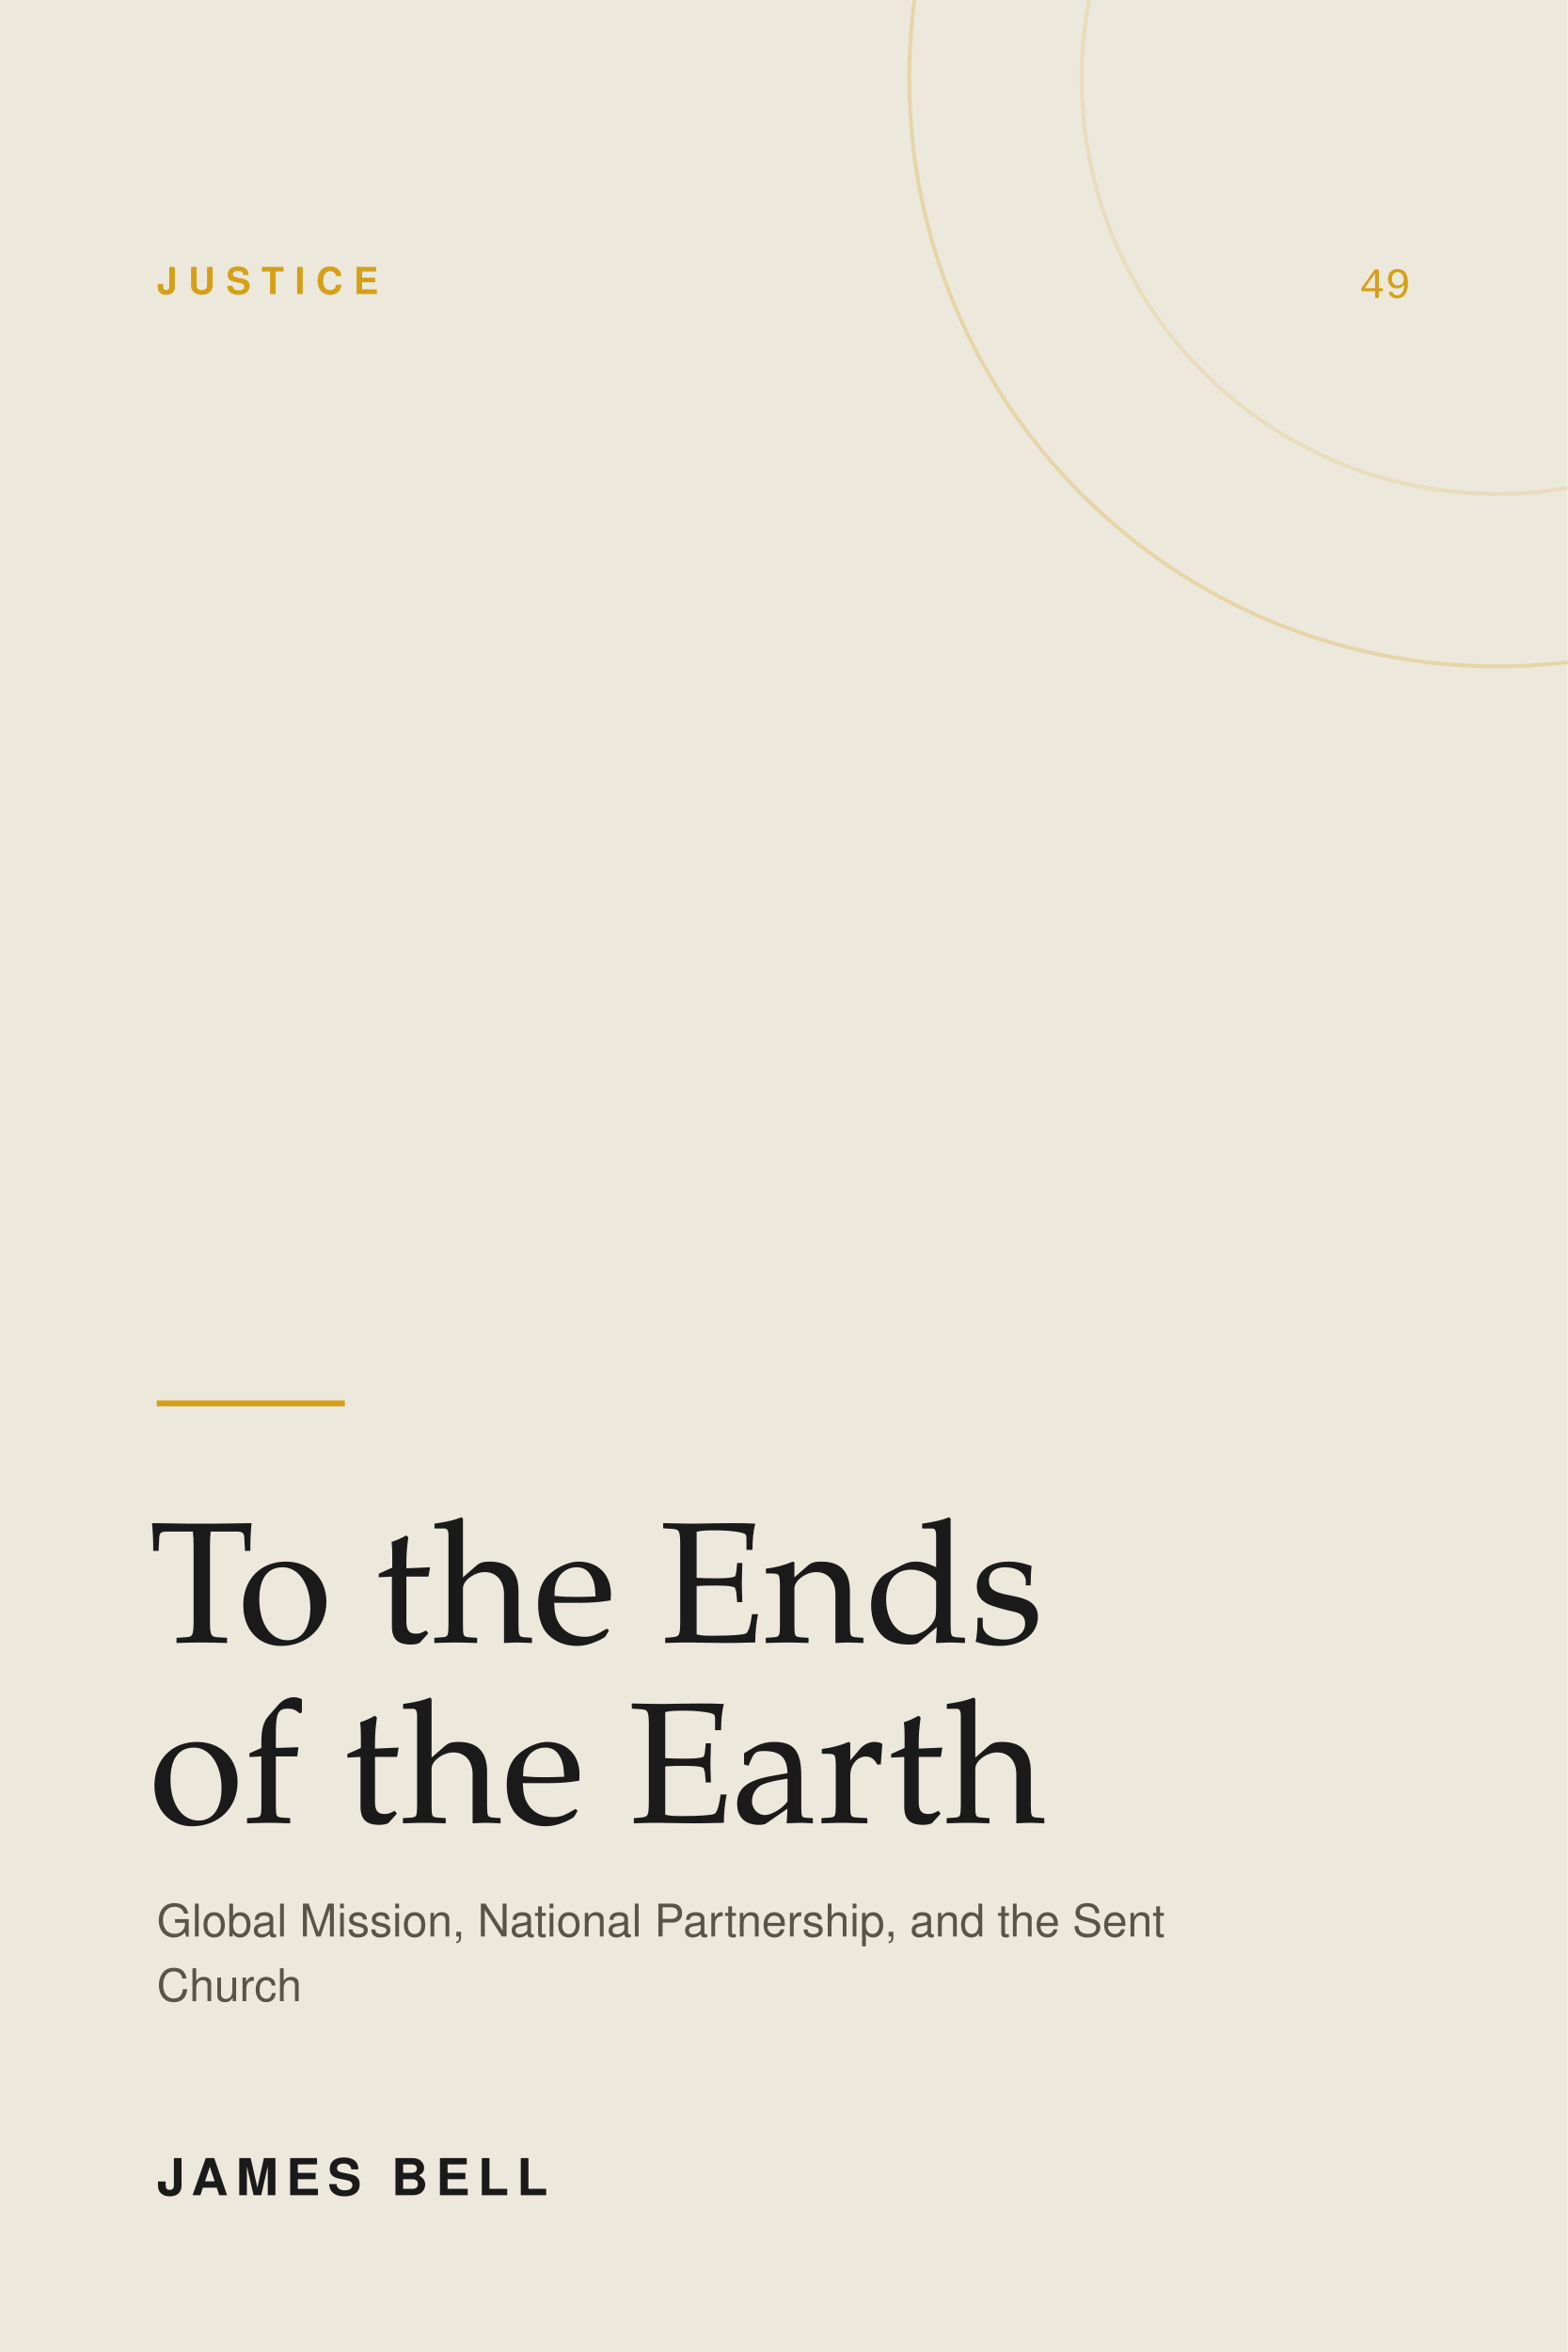
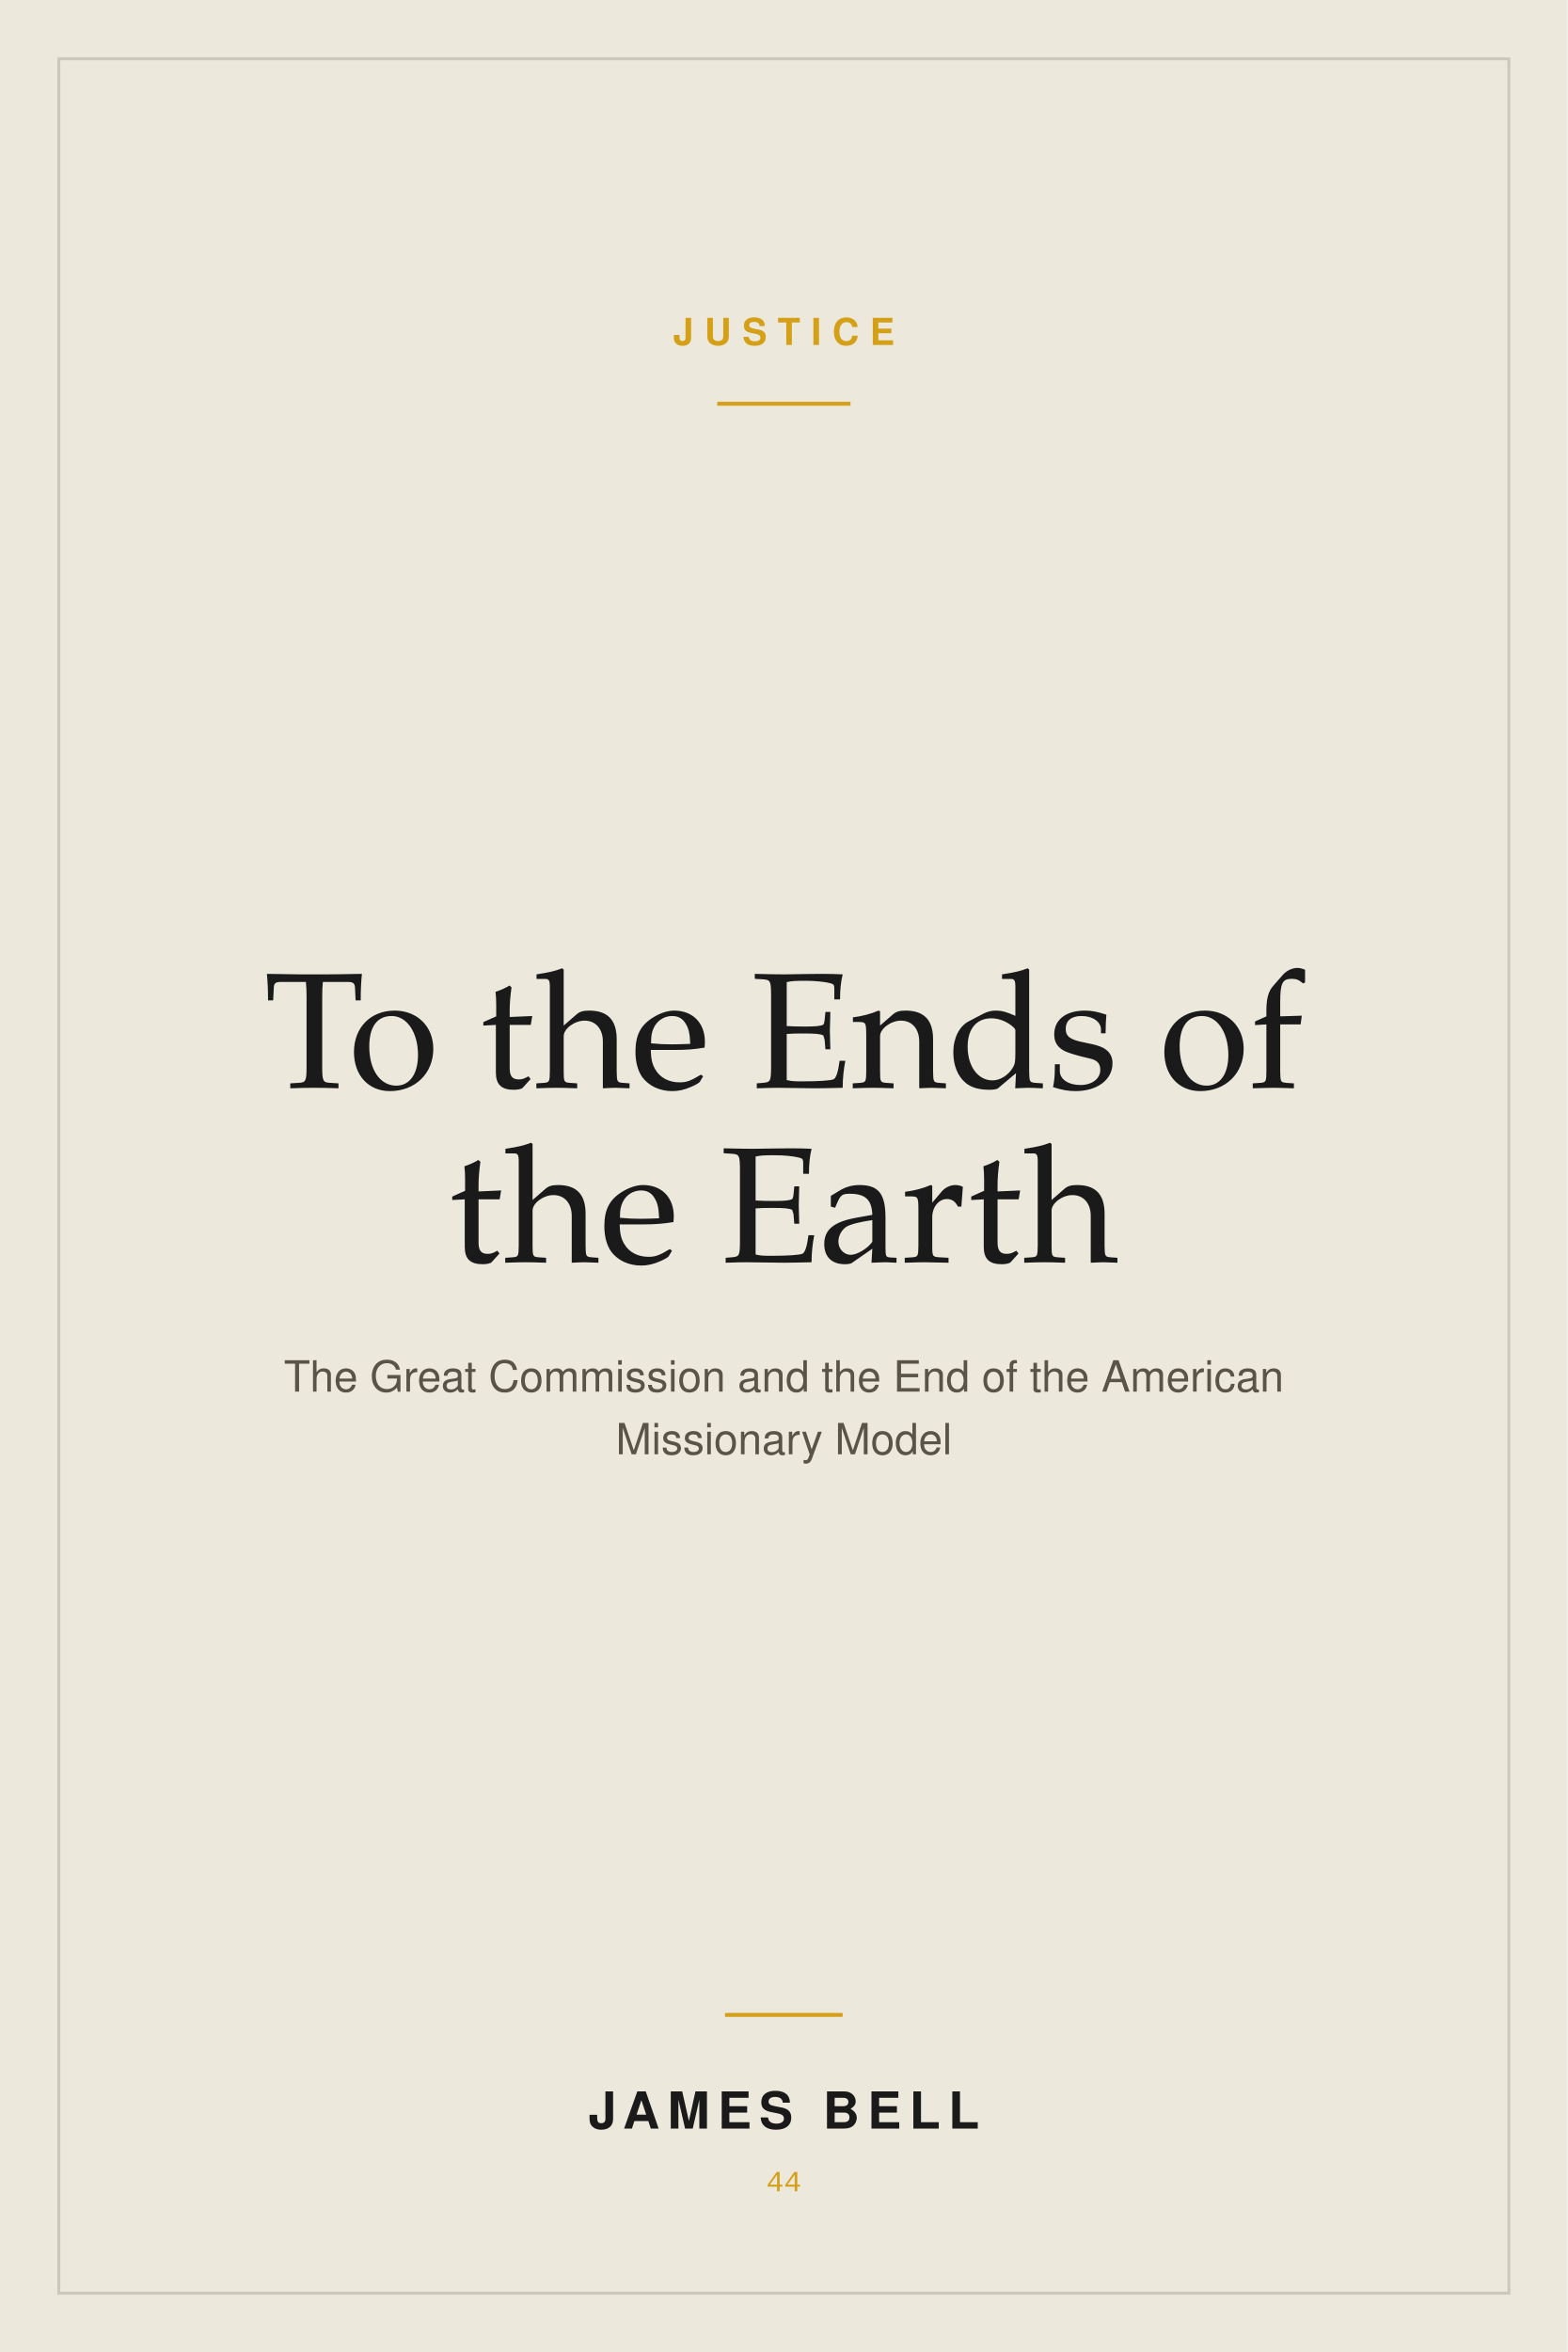
<svg xmlns="http://www.w3.org/2000/svg" width="800" height="1200" viewBox="0 0 800 1200" role="img" aria-label="To the Ends of the Earth by James Bell">
  <rect width="800" height="1200" fill="#EDE8DC" />
-   <circle cx="764" cy="40" r="300" fill="none" stroke="#D4A017" stroke-width="2" opacity="0.26" />
-   <circle cx="764" cy="40" r="212" fill="none" stroke="#D4A017" stroke-width="2" opacity="0.16" />
-   <text x="80" y="150" font-family="Helvetica, Arial, sans-serif" font-size="19" letter-spacing="5.5" font-weight="700" fill="#D4A017">JUSTICE</text>
-   <text x="720" y="152" text-anchor="end" font-family="'JetBrains Mono', 'Courier New', monospace" font-size="22" fill="#D4A017">49</text>
-   <line x1="80" y1="716" x2="176" y2="716" stroke="#D4A017" stroke-width="3" />
-   <text x="76" y="838" font-family="Palatino, 'Palatino Linotype', Georgia, serif" font-size="88" fill="#1A1A1A">To the Ends</text>
-   <text x="76" y="930" font-family="Palatino, 'Palatino Linotype', Georgia, serif" font-size="88" fill="#1A1A1A">of the Earth</text>
-   <text x="80" y="988" font-family="Helvetica, Arial, sans-serif" font-size="23" fill="#5A5448">Global Mission, National Partnership, and the Sent</text>
-   <text x="80" y="1021" font-family="Helvetica, Arial, sans-serif" font-size="23" fill="#5A5448">Church</text>
-   <text x="80" y="1120" font-family="Helvetica, Arial, sans-serif" font-size="26" letter-spacing="4" font-weight="700" fill="#1A1A1A">JAMES BELL</text>
+   <rect x="30" y="30" width="740" height="1140" fill="none" stroke="#1A1A1A" stroke-width="1.5" opacity="0.16" />
+   <text x="400" y="176" text-anchor="middle" font-family="Helvetica, Arial, sans-serif" font-size="19" letter-spacing="5.5" font-weight="700" fill="#D4A017">JUSTICE</text>
+   <line x1="366" y1="206" x2="434" y2="206" stroke="#D4A017" stroke-width="2" />
+   <text x="400" y="555" text-anchor="middle" font-family="Palatino, 'Palatino Linotype', Georgia, serif" font-size="84" fill="#1A1A1A">To the Ends of</text>
+   <text x="400" y="644" text-anchor="middle" font-family="Palatino, 'Palatino Linotype', Georgia, serif" font-size="84" fill="#1A1A1A">the Earth</text>
+   <text x="400" y="710" text-anchor="middle" font-family="Helvetica, Arial, sans-serif" font-size="22" fill="#5A5448">The Great Commission and the End of the American</text>
+   <text x="400" y="742" text-anchor="middle" font-family="Helvetica, Arial, sans-serif" font-size="22" fill="#5A5448">Missionary Model</text>
+   <line x1="370" y1="1028" x2="430" y2="1028" stroke="#D4A017" stroke-width="2" />
+   <text x="400" y="1086" text-anchor="middle" font-family="Helvetica, Arial, sans-serif" font-size="26" letter-spacing="4" font-weight="700" fill="#1A1A1A">JAMES BELL</text>
+   <text x="400" y="1118" text-anchor="middle" font-family="'JetBrains Mono', 'Courier New', monospace" font-size="15" fill="#D4A017">44</text>
</svg>
